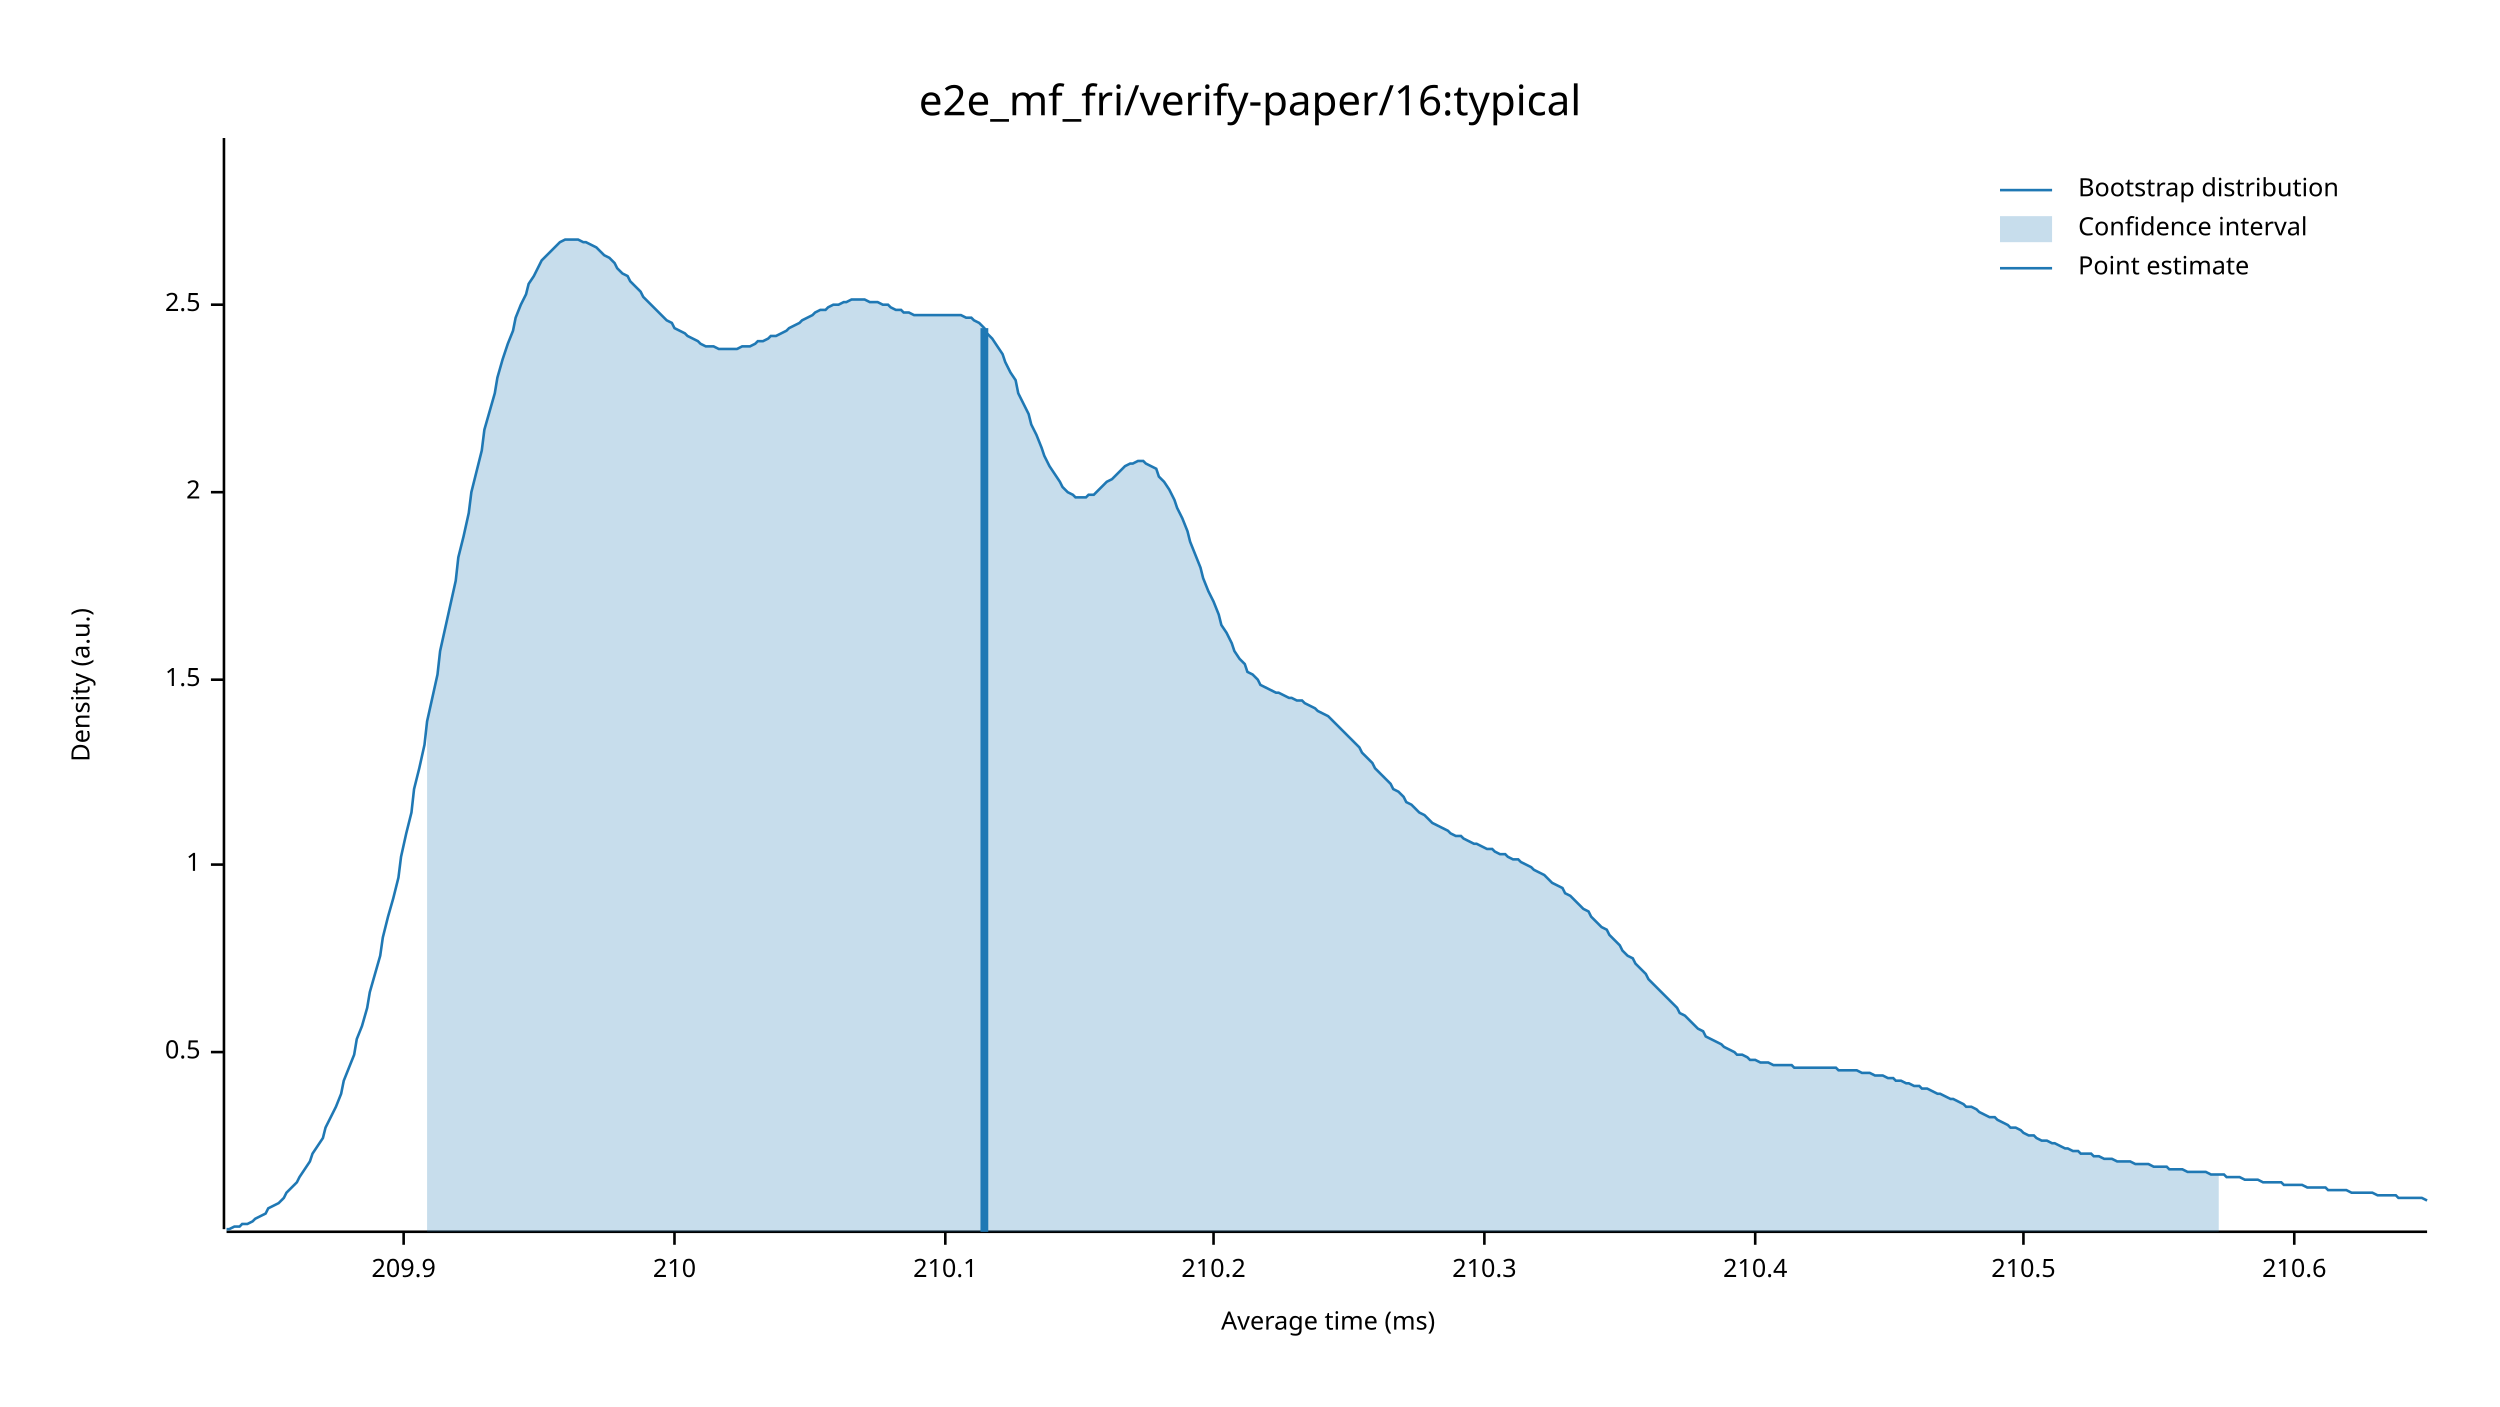
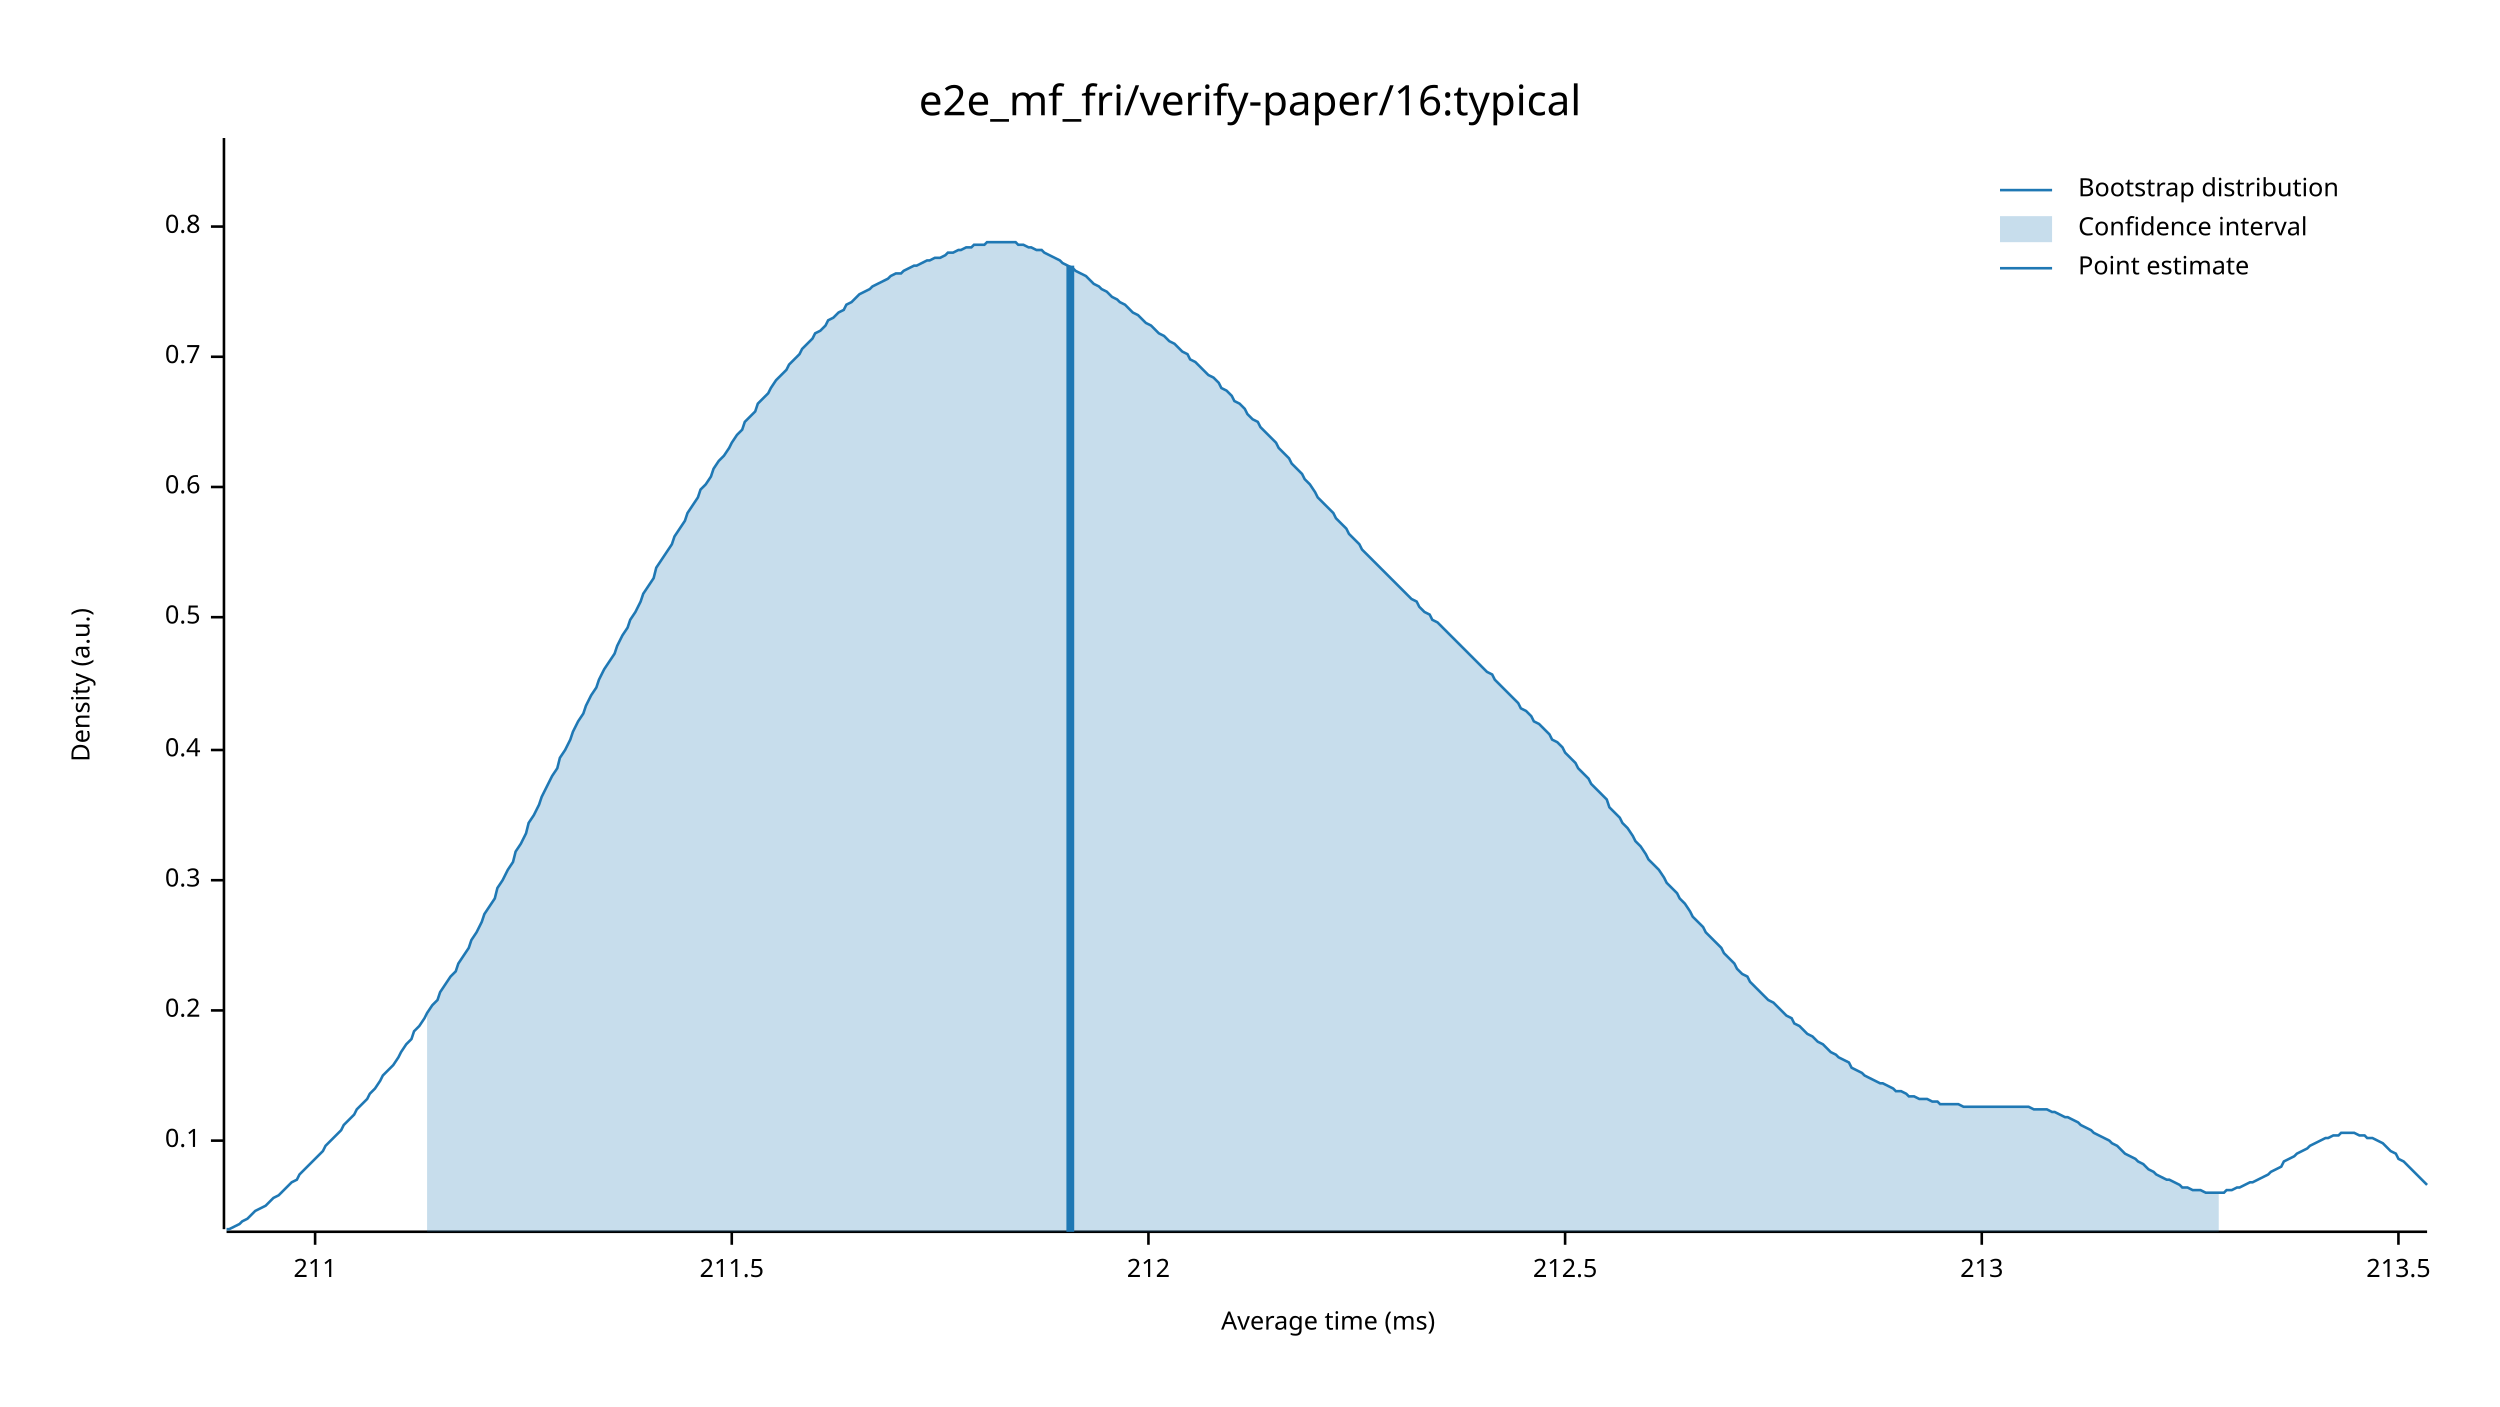
<svg xmlns="http://www.w3.org/2000/svg" width="960" height="540" viewBox="0 0 960 540">
  <text x="480" y="32" dy="0.76em" text-anchor="middle" font-family="sans-serif" font-size="16.129" opacity="1" fill="#000000">
e2e_mf_fri/verify-paper/16:typical
</text>
  <text x="27" y="263" dy="0.76em" text-anchor="middle" font-family="sans-serif" font-size="9.677" opacity="1" fill="#000000" transform="rotate(270, 27, 263)">
Density (a.u.)
</text>
  <text x="510" y="513" dy="-0.5ex" text-anchor="middle" font-family="sans-serif" font-size="9.677" opacity="1" fill="#000000">
Average time (ms)
</text>
  <polyline fill="none" opacity="1" stroke="#000000" stroke-width="1" points="86,53 86,472 " />
-   <text x="77" y="404" dy="0.5ex" text-anchor="end" font-family="sans-serif" font-size="9.677" opacity="1" fill="#000000">
+   <text x="77" y="438" dy="0.5ex" text-anchor="end" font-family="sans-serif" font-size="9.677" opacity="1" fill="#000000">
+ 0.1
+ </text>
+   <polyline fill="none" opacity="1" stroke="#000000" stroke-width="1" points="81,438 86,438 " />
+   <text x="77" y="388" dy="0.5ex" text-anchor="end" font-family="sans-serif" font-size="9.677" opacity="1" fill="#000000">
+ 0.2
+ </text>
+   <polyline fill="none" opacity="1" stroke="#000000" stroke-width="1" points="81,388 86,388 " />
+   <text x="77" y="338" dy="0.5ex" text-anchor="end" font-family="sans-serif" font-size="9.677" opacity="1" fill="#000000">
+ 0.3
+ </text>
+   <polyline fill="none" opacity="1" stroke="#000000" stroke-width="1" points="81,338 86,338 " />
+   <text x="77" y="288" dy="0.5ex" text-anchor="end" font-family="sans-serif" font-size="9.677" opacity="1" fill="#000000">
+ 0.4
+ </text>
+   <polyline fill="none" opacity="1" stroke="#000000" stroke-width="1" points="81,288 86,288 " />
+   <text x="77" y="237" dy="0.5ex" text-anchor="end" font-family="sans-serif" font-size="9.677" opacity="1" fill="#000000">
0.5
</text>
-   <polyline fill="none" opacity="1" stroke="#000000" stroke-width="1" points="81,404 86,404 " />
-   <text x="77" y="332" dy="0.5ex" text-anchor="end" font-family="sans-serif" font-size="9.677" opacity="1" fill="#000000">
- 1
+   <polyline fill="none" opacity="1" stroke="#000000" stroke-width="1" points="81,237 86,237 " />
+   <text x="77" y="187" dy="0.5ex" text-anchor="end" font-family="sans-serif" font-size="9.677" opacity="1" fill="#000000">
+ 0.6
</text>
-   <polyline fill="none" opacity="1" stroke="#000000" stroke-width="1" points="81,332 86,332 " />
-   <text x="77" y="261" dy="0.5ex" text-anchor="end" font-family="sans-serif" font-size="9.677" opacity="1" fill="#000000">
- 1.5
+   <polyline fill="none" opacity="1" stroke="#000000" stroke-width="1" points="81,187 86,187 " />
+   <text x="77" y="137" dy="0.5ex" text-anchor="end" font-family="sans-serif" font-size="9.677" opacity="1" fill="#000000">
+ 0.7
</text>
-   <polyline fill="none" opacity="1" stroke="#000000" stroke-width="1" points="81,261 86,261 " />
-   <text x="77" y="189" dy="0.5ex" text-anchor="end" font-family="sans-serif" font-size="9.677" opacity="1" fill="#000000">
- 2
+   <polyline fill="none" opacity="1" stroke="#000000" stroke-width="1" points="81,137 86,137 " />
+   <text x="77" y="87" dy="0.5ex" text-anchor="end" font-family="sans-serif" font-size="9.677" opacity="1" fill="#000000">
+ 0.8
</text>
-   <polyline fill="none" opacity="1" stroke="#000000" stroke-width="1" points="81,189 86,189 " />
-   <text x="77" y="117" dy="0.5ex" text-anchor="end" font-family="sans-serif" font-size="9.677" opacity="1" fill="#000000">
- 2.5
+   <polyline fill="none" opacity="1" stroke="#000000" stroke-width="1" points="81,87 86,87 " />
+   <polyline fill="none" opacity="1" stroke="#000000" stroke-width="1" points="87,473 932,473 " />
+   <text x="121" y="483" dy="0.76em" text-anchor="middle" font-family="sans-serif" font-size="9.677" opacity="1" fill="#000000">
+ 211
</text>
-   <polyline fill="none" opacity="1" stroke="#000000" stroke-width="1" points="81,117 86,117 " />
-   <polyline fill="none" opacity="1" stroke="#000000" stroke-width="1" points="87,473 932,473 " />
-   <text x="155" y="483" dy="0.76em" text-anchor="middle" font-family="sans-serif" font-size="9.677" opacity="1" fill="#000000">
- 209.9
+   <polyline fill="none" opacity="1" stroke="#000000" stroke-width="1" points="121,473 121,478 " />
+   <text x="281" y="483" dy="0.76em" text-anchor="middle" font-family="sans-serif" font-size="9.677" opacity="1" fill="#000000">
+ 211.5
</text>
-   <polyline fill="none" opacity="1" stroke="#000000" stroke-width="1" points="155,473 155,478 " />
-   <text x="259" y="483" dy="0.76em" text-anchor="middle" font-family="sans-serif" font-size="9.677" opacity="1" fill="#000000">
- 210
+   <polyline fill="none" opacity="1" stroke="#000000" stroke-width="1" points="281,473 281,478 " />
+   <text x="441" y="483" dy="0.76em" text-anchor="middle" font-family="sans-serif" font-size="9.677" opacity="1" fill="#000000">
+ 212
</text>
-   <polyline fill="none" opacity="1" stroke="#000000" stroke-width="1" points="259,473 259,478 " />
-   <text x="363" y="483" dy="0.76em" text-anchor="middle" font-family="sans-serif" font-size="9.677" opacity="1" fill="#000000">
- 210.1
+   <polyline fill="none" opacity="1" stroke="#000000" stroke-width="1" points="441,473 441,478 " />
+   <text x="601" y="483" dy="0.76em" text-anchor="middle" font-family="sans-serif" font-size="9.677" opacity="1" fill="#000000">
+ 212.5
</text>
-   <polyline fill="none" opacity="1" stroke="#000000" stroke-width="1" points="363,473 363,478 " />
-   <text x="466" y="483" dy="0.76em" text-anchor="middle" font-family="sans-serif" font-size="9.677" opacity="1" fill="#000000">
- 210.2
+   <polyline fill="none" opacity="1" stroke="#000000" stroke-width="1" points="601,473 601,478 " />
+   <text x="761" y="483" dy="0.76em" text-anchor="middle" font-family="sans-serif" font-size="9.677" opacity="1" fill="#000000">
+ 213
</text>
-   <polyline fill="none" opacity="1" stroke="#000000" stroke-width="1" points="466,473 466,478 " />
-   <text x="570" y="483" dy="0.76em" text-anchor="middle" font-family="sans-serif" font-size="9.677" opacity="1" fill="#000000">
- 210.3
+   <polyline fill="none" opacity="1" stroke="#000000" stroke-width="1" points="761,473 761,478 " />
+   <text x="921" y="483" dy="0.76em" text-anchor="middle" font-family="sans-serif" font-size="9.677" opacity="1" fill="#000000">
+ 213.5
</text>
-   <polyline fill="none" opacity="1" stroke="#000000" stroke-width="1" points="570,473 570,478 " />
-   <text x="674" y="483" dy="0.76em" text-anchor="middle" font-family="sans-serif" font-size="9.677" opacity="1" fill="#000000">
- 210.4
- </text>
-   <polyline fill="none" opacity="1" stroke="#000000" stroke-width="1" points="674,473 674,478 " />
-   <text x="777" y="483" dy="0.76em" text-anchor="middle" font-family="sans-serif" font-size="9.677" opacity="1" fill="#000000">
- 210.5
- </text>
-   <polyline fill="none" opacity="1" stroke="#000000" stroke-width="1" points="777,473 777,478 " />
-   <text x="881" y="483" dy="0.76em" text-anchor="middle" font-family="sans-serif" font-size="9.677" opacity="1" fill="#000000">
- 210.6
- </text>
-   <polyline fill="none" opacity="1" stroke="#000000" stroke-width="1" points="881,473 881,478 " />
-   <polyline fill="none" opacity="1" stroke="#1F78B4" stroke-width="1" points="87,472 88,472 90,471 92,471 93,470 95,470 97,469 98,468 100,467 102,466 103,464 105,463 107,462 109,460 110,458 112,456 114,454 115,452 117,449 119,446 120,443 122,440 124,437 125,433 127,429 129,425 131,420 132,415 134,410 136,405 137,399 139,394 141,387 142,381 144,374 146,367 147,360 149,352 151,345 153,337 154,329 156,320 158,312 159,303 161,295 163,286 164,277 166,268 168,259 169,250 171,241 173,232 175,223 176,214 178,206 180,197 181,189 183,181 185,173 186,165 188,158 190,151 191,145 193,138 195,132 197,127 198,122 200,117 202,113 203,109 205,106 207,102 208,100 210,98 212,96 214,94 215,93 217,92 219,92 220,92 222,92 224,93 225,93 227,94 229,95 230,96 232,98 234,99 236,101 237,103 239,105 241,106 242,108 244,110 246,112 247,114 249,116 251,118 252,119 254,121 256,123 258,124 259,126 261,127 263,128 264,129 266,130 268,131 269,132 271,133 273,133 274,133 276,134 278,134 280,134 281,134 283,134 285,133 286,133 288,133 290,132 291,131 293,131 295,130 296,129 298,129 300,128 302,127 303,126 305,125 307,124 308,123 310,122 312,121 313,120 315,119 317,119 318,118 320,117 322,117 324,116 325,116 327,115 329,115 330,115 332,115 334,116 335,116 337,116 339,117 341,117 342,118 344,119 346,119 347,120 349,120 351,121 352,121 354,121 356,121 357,121 359,121 361,121 363,121 364,121 366,121 368,121 369,121 371,122 373,122 374,123 376,124 378,126 379,128 381,130 383,133 385,136 386,139 388,143 390,146 391,151 393,155 395,159 396,163 398,167 400,172 401,175 403,179 405,182 407,185 408,187 410,189 412,190 413,191 415,191 417,191 418,190 420,190 422,188 423,187 425,185 427,184 429,182 430,181 432,179 434,178 435,178 437,177 439,177 440,178 442,179 444,180 445,183 447,185 449,188 451,192 452,195 454,199 456,204 457,208 459,213 461,218 462,222 464,227 466,231 468,236 469,240 471,243 473,247 474,250 476,253 478,255 479,258 481,259 483,261 484,263 486,264 488,265 490,266 491,266 493,267 495,268 496,268 498,269 500,269 501,270 503,271 505,272 506,273 508,274 510,275 512,277 513,278 515,280 517,282 518,283 520,285 522,287 523,289 525,291 527,293 528,295 530,297 532,299 534,301 535,303 537,304 539,306 540,308 542,309 544,311 545,312 547,313 549,315 550,316 552,317 554,318 556,319 557,320 559,321 561,321 562,322 564,323 566,324 567,324 569,325 571,326 573,326 574,327 576,328 578,328 579,329 581,330 583,330 584,331 586,332 588,333 589,334 591,335 593,336 595,338 596,339 598,340 600,341 601,343 603,344 605,346 606,347 608,349 610,350 611,352 613,354 615,356 617,357 618,359 620,361 622,363 623,365 625,367 627,368 628,370 630,372 632,374 633,376 635,378 637,380 639,382 640,383 642,385 644,387 645,389 647,390 649,392 650,393 652,395 654,396 655,398 657,399 659,400 661,401 662,402 664,403 666,404 667,405 669,405 671,406 672,407 674,407 676,408 677,408 679,408 681,409 683,409 684,409 686,409 688,409 689,410 691,410 693,410 694,410 696,410 698,410 700,410 701,410 703,410 705,410 706,411 708,411 710,411 711,411 713,411 715,412 716,412 718,412 720,413 722,413 723,413 725,414 727,414 728,415 730,415 732,416 733,416 735,417 737,417 738,418 740,418 742,419 744,420 745,420 747,421 749,422 750,422 752,423 754,424 755,425 757,425 759,426 760,427 762,428 764,429 766,429 767,430 769,431 771,432 772,433 774,433 776,434 777,435 779,436 781,436 782,437 784,438 786,438 788,439 789,439 791,440 793,441 794,441 796,442 798,442 799,443 801,443 803,443 804,444 806,444 808,445 810,445 811,445 813,446 815,446 816,446 818,446 820,447 821,447 823,447 825,447 827,448 828,448 830,448 832,448 833,449 835,449 837,449 838,449 840,450 842,450 843,450 845,450 847,450 849,451 850,451 852,451 854,451 855,452 857,452 859,452 860,452 862,453 864,453 865,453 867,453 869,454 871,454 872,454 874,454 876,454 877,455 879,455 881,455 882,455 884,455 886,456 887,456 889,456 891,456 893,456 894,457 896,457 898,457 899,457 901,457 903,458 904,458 906,458 908,458 909,458 911,458 913,459 915,459 916,459 918,459 920,459 921,460 923,460 925,460 926,460 928,460 930,460 932,461 " />
-   <polygon opacity="0.25" fill="#1F78B4" points="164,277 166,268 168,259 169,250 171,241 173,232 175,223 176,214 178,206 180,197 181,189 183,181 185,173 186,165 188,158 190,151 191,145 193,138 195,132 197,127 198,122 200,117 202,113 203,109 205,106 207,102 208,100 210,98 212,96 214,94 215,93 217,92 219,92 220,92 222,92 224,93 225,93 227,94 229,95 230,96 232,98 234,99 236,101 237,103 239,105 241,106 242,108 244,110 246,112 247,114 249,116 251,118 252,119 254,121 256,123 258,124 259,126 261,127 263,128 264,129 266,130 268,131 269,132 271,133 273,133 274,133 276,134 278,134 280,134 281,134 283,134 285,133 286,133 288,133 290,132 291,131 293,131 295,130 296,129 298,129 300,128 302,127 303,126 305,125 307,124 308,123 310,122 312,121 313,120 315,119 317,119 318,118 320,117 322,117 324,116 325,116 327,115 329,115 330,115 332,115 334,116 335,116 337,116 339,117 341,117 342,118 344,119 346,119 347,120 349,120 351,121 352,121 354,121 356,121 357,121 359,121 361,121 363,121 364,121 366,121 368,121 369,121 371,122 373,122 374,123 376,124 378,126 379,128 381,130 383,133 385,136 386,139 388,143 390,146 391,151 393,155 395,159 396,163 398,167 400,172 401,175 403,179 405,182 407,185 408,187 410,189 412,190 413,191 415,191 417,191 418,190 420,190 422,188 423,187 425,185 427,184 429,182 430,181 432,179 434,178 435,178 437,177 439,177 440,178 442,179 444,180 445,183 447,185 449,188 451,192 452,195 454,199 456,204 457,208 459,213 461,218 462,222 464,227 466,231 468,236 469,240 471,243 473,247 474,250 476,253 478,255 479,258 481,259 483,261 484,263 486,264 488,265 490,266 491,266 493,267 495,268 496,268 498,269 500,269 501,270 503,271 505,272 506,273 508,274 510,275 512,277 513,278 515,280 517,282 518,283 520,285 522,287 523,289 525,291 527,293 528,295 530,297 532,299 534,301 535,303 537,304 539,306 540,308 542,309 544,311 545,312 547,313 549,315 550,316 552,317 554,318 556,319 557,320 559,321 561,321 562,322 564,323 566,324 567,324 569,325 571,326 573,326 574,327 576,328 578,328 579,329 581,330 583,330 584,331 586,332 588,333 589,334 591,335 593,336 595,338 596,339 598,340 600,341 601,343 603,344 605,346 606,347 608,349 610,350 611,352 613,354 615,356 617,357 618,359 620,361 622,363 623,365 625,367 627,368 628,370 630,372 632,374 633,376 635,378 637,380 639,382 640,383 642,385 644,387 645,389 647,390 649,392 650,393 652,395 654,396 655,398 657,399 659,400 661,401 662,402 664,403 666,404 667,405 669,405 671,406 672,407 674,407 676,408 677,408 679,408 681,409 683,409 684,409 686,409 688,409 689,410 691,410 693,410 694,410 696,410 698,410 700,410 701,410 703,410 705,410 706,411 708,411 710,411 711,411 713,411 715,412 716,412 718,412 720,413 722,413 723,413 725,414 727,414 728,415 730,415 732,416 733,416 735,417 737,417 738,418 740,418 742,419 744,420 745,420 747,421 749,422 750,422 752,423 754,424 755,425 757,425 759,426 760,427 762,428 764,429 766,429 767,430 769,431 771,432 772,433 774,433 776,434 777,435 779,436 781,436 782,437 784,438 786,438 788,439 789,439 791,440 793,441 794,441 796,442 798,442 799,443 801,443 803,443 804,444 806,444 808,445 810,445 811,445 813,446 815,446 816,446 818,446 820,447 821,447 823,447 825,447 827,448 828,448 830,448 832,448 833,449 835,449 837,449 838,449 840,450 842,450 843,450 845,450 847,450 849,451 850,451 852,451 852,473 164,473 " />
-   <polyline fill="none" opacity="1" stroke="#1F78B4" stroke-width="3" points="378,473 378,126 " />
+   <polyline fill="none" opacity="1" stroke="#000000" stroke-width="1" points="921,473 921,478 " />
+   <polyline fill="none" opacity="1" stroke="#1F78B4" stroke-width="1" points="87,472 88,472 90,471 92,470 93,469 95,468 97,466 98,465 100,464 102,463 103,462 105,460 107,459 109,457 110,456 112,454 114,453 115,451 117,449 119,447 120,446 122,444 124,442 125,440 127,438 129,436 131,434 132,432 134,430 136,428 137,426 139,424 141,422 142,420 144,418 146,415 147,413 149,411 151,409 153,406 154,404 156,401 158,399 159,396 161,394 163,391 164,389 166,386 168,384 169,381 171,378 173,375 175,373 176,370 178,367 180,364 181,361 183,358 185,354 186,351 188,348 190,345 191,341 193,338 195,334 197,331 198,327 200,324 202,320 203,316 205,313 207,309 208,306 210,302 212,298 214,295 215,291 217,288 219,284 220,281 222,277 224,274 225,271 227,267 229,264 230,261 232,257 234,254 236,251 237,248 239,244 241,241 242,238 244,235 246,231 247,228 249,225 251,222 252,218 254,215 256,212 258,209 259,206 261,203 263,200 264,197 266,194 268,191 269,188 271,186 273,183 274,180 276,177 278,175 280,172 281,170 283,167 285,165 286,162 288,160 290,158 291,155 293,153 295,151 296,149 298,146 300,144 302,142 303,140 305,138 307,136 308,134 310,132 312,130 313,128 315,127 317,125 318,123 320,122 322,120 324,119 325,117 327,116 329,114 330,113 332,112 334,111 335,110 337,109 339,108 341,107 342,106 344,105 346,105 347,104 349,103 351,102 352,102 354,101 356,100 357,100 359,99 361,99 363,98 364,97 366,97 368,96 369,96 371,95 373,95 374,94 376,94 378,94 379,93 381,93 383,93 385,93 386,93 388,93 390,93 391,94 393,94 395,95 396,95 398,96 400,96 401,97 403,98 405,99 407,100 408,101 410,102 412,103 413,104 415,105 417,106 418,107 420,109 422,110 423,111 425,112 427,114 429,115 430,116 432,117 434,119 435,120 437,121 439,123 440,124 442,125 444,127 445,128 447,129 449,131 451,132 452,133 454,135 456,136 457,138 459,139 461,141 462,142 464,144 466,145 468,147 469,149 471,150 473,152 474,154 476,155 478,157 479,159 481,161 483,162 484,164 486,166 488,168 490,170 491,172 493,174 495,176 496,178 498,180 500,182 501,184 503,186 505,189 506,191 508,193 510,195 512,197 513,199 515,201 517,203 518,205 520,207 522,209 523,211 525,213 527,215 528,216 530,218 532,220 534,222 535,223 537,225 539,227 540,228 542,230 544,231 545,233 547,235 549,236 550,238 552,239 554,241 556,243 557,244 559,246 561,248 562,249 564,251 566,253 567,254 569,256 571,258 573,259 574,261 576,263 578,265 579,266 581,268 583,270 584,272 586,273 588,275 589,277 591,278 593,280 595,282 596,284 598,285 600,287 601,289 603,291 605,293 606,295 608,297 610,299 611,301 613,303 615,305 617,307 618,310 620,312 622,314 623,316 625,318 627,321 628,323 630,325 632,328 633,330 635,332 637,334 639,337 640,339 642,341 644,343 645,345 647,347 649,350 650,352 652,354 654,356 655,358 657,360 659,362 661,364 662,366 664,368 666,370 667,372 669,374 671,375 672,377 674,379 676,381 677,382 679,384 681,385 683,387 684,388 686,390 688,391 689,393 691,394 693,396 694,397 696,398 698,400 700,401 701,402 703,404 705,405 706,406 708,407 710,408 711,410 713,411 715,412 716,413 718,414 720,415 722,416 723,416 725,417 727,418 728,419 730,419 732,420 733,421 735,421 737,422 738,422 740,422 742,423 744,423 745,424 747,424 749,424 750,424 752,424 754,425 755,425 757,425 759,425 760,425 762,425 764,425 766,425 767,425 769,425 771,425 772,425 774,425 776,425 777,425 779,425 781,426 782,426 784,426 786,426 788,427 789,427 791,428 793,429 794,429 796,430 798,431 799,432 801,433 803,434 804,435 806,436 808,437 810,438 811,439 813,440 815,442 816,443 818,444 820,445 821,446 823,447 825,449 827,450 828,451 830,452 832,453 833,453 835,454 837,455 838,456 840,456 842,457 843,457 845,457 847,458 849,458 850,458 852,458 854,458 855,457 857,457 859,456 860,456 862,455 864,454 865,454 867,453 869,452 871,451 872,450 874,449 876,448 877,446 879,445 881,444 882,443 884,442 886,441 887,440 889,439 891,438 893,437 894,437 896,436 898,436 899,435 901,435 903,435 904,435 906,436 908,436 909,437 911,437 913,438 915,439 916,440 918,442 920,443 921,445 923,446 925,448 926,449 928,451 930,453 932,455 " />
+   <polygon opacity="0.25" fill="#1F78B4" points="164,389 166,386 168,384 169,381 171,378 173,375 175,373 176,370 178,367 180,364 181,361 183,358 185,354 186,351 188,348 190,345 191,341 193,338 195,334 197,331 198,327 200,324 202,320 203,316 205,313 207,309 208,306 210,302 212,298 214,295 215,291 217,288 219,284 220,281 222,277 224,274 225,271 227,267 229,264 230,261 232,257 234,254 236,251 237,248 239,244 241,241 242,238 244,235 246,231 247,228 249,225 251,222 252,218 254,215 256,212 258,209 259,206 261,203 263,200 264,197 266,194 268,191 269,188 271,186 273,183 274,180 276,177 278,175 280,172 281,170 283,167 285,165 286,162 288,160 290,158 291,155 293,153 295,151 296,149 298,146 300,144 302,142 303,140 305,138 307,136 308,134 310,132 312,130 313,128 315,127 317,125 318,123 320,122 322,120 324,119 325,117 327,116 329,114 330,113 332,112 334,111 335,110 337,109 339,108 341,107 342,106 344,105 346,105 347,104 349,103 351,102 352,102 354,101 356,100 357,100 359,99 361,99 363,98 364,97 366,97 368,96 369,96 371,95 373,95 374,94 376,94 378,94 379,93 381,93 383,93 385,93 386,93 388,93 390,93 391,94 393,94 395,95 396,95 398,96 400,96 401,97 403,98 405,99 407,100 408,101 410,102 412,103 413,104 415,105 417,106 418,107 420,109 422,110 423,111 425,112 427,114 429,115 430,116 432,117 434,119 435,120 437,121 439,123 440,124 442,125 444,127 445,128 447,129 449,131 451,132 452,133 454,135 456,136 457,138 459,139 461,141 462,142 464,144 466,145 468,147 469,149 471,150 473,152 474,154 476,155 478,157 479,159 481,161 483,162 484,164 486,166 488,168 490,170 491,172 493,174 495,176 496,178 498,180 500,182 501,184 503,186 505,189 506,191 508,193 510,195 512,197 513,199 515,201 517,203 518,205 520,207 522,209 523,211 525,213 527,215 528,216 530,218 532,220 534,222 535,223 537,225 539,227 540,228 542,230 544,231 545,233 547,235 549,236 550,238 552,239 554,241 556,243 557,244 559,246 561,248 562,249 564,251 566,253 567,254 569,256 571,258 573,259 574,261 576,263 578,265 579,266 581,268 583,270 584,272 586,273 588,275 589,277 591,278 593,280 595,282 596,284 598,285 600,287 601,289 603,291 605,293 606,295 608,297 610,299 611,301 613,303 615,305 617,307 618,310 620,312 622,314 623,316 625,318 627,321 628,323 630,325 632,328 633,330 635,332 637,334 639,337 640,339 642,341 644,343 645,345 647,347 649,350 650,352 652,354 654,356 655,358 657,360 659,362 661,364 662,366 664,368 666,370 667,372 669,374 671,375 672,377 674,379 676,381 677,382 679,384 681,385 683,387 684,388 686,390 688,391 689,393 691,394 693,396 694,397 696,398 698,400 700,401 701,402 703,404 705,405 706,406 708,407 710,408 711,410 713,411 715,412 716,413 718,414 720,415 722,416 723,416 725,417 727,418 728,419 730,419 732,420 733,421 735,421 737,422 738,422 740,422 742,423 744,423 745,424 747,424 749,424 750,424 752,424 754,425 755,425 757,425 759,425 760,425 762,425 764,425 766,425 767,425 769,425 771,425 772,425 774,425 776,425 777,425 779,425 781,426 782,426 784,426 786,426 788,427 789,427 791,428 793,429 794,429 796,430 798,431 799,432 801,433 803,434 804,435 806,436 808,437 810,438 811,439 813,440 815,442 816,443 818,444 820,445 821,446 823,447 825,449 827,450 828,451 830,452 832,453 833,453 835,454 837,455 838,456 840,456 842,457 843,457 845,457 847,458 849,458 850,458 852,458 852,473 164,473 " />
+   <polyline fill="none" opacity="1" stroke="#1F78B4" stroke-width="3" points="411,473 411,102 " />
  <text x="798" y="68" dy="0.76em" text-anchor="start" font-family="sans-serif" font-size="9.677" opacity="1" fill="#000000">
Bootstrap distribution
</text>
  <text x="798" y="83" dy="0.76em" text-anchor="start" font-family="sans-serif" font-size="9.677" opacity="1" fill="#000000">
Confidence interval
</text>
  <text x="798" y="98" dy="0.76em" text-anchor="start" font-family="sans-serif" font-size="9.677" opacity="1" fill="#000000">
Point estimate
</text>
  <polyline fill="none" opacity="1" stroke="#1F78B4" stroke-width="1" points="768,73 788,73 " />
  <rect x="768" y="83" width="20" height="10" opacity="0.25" fill="#1F78B4" stroke="none" />
  <polyline fill="none" opacity="1" stroke="#1F78B4" stroke-width="1" points="768,103 788,103 " />
</svg>
